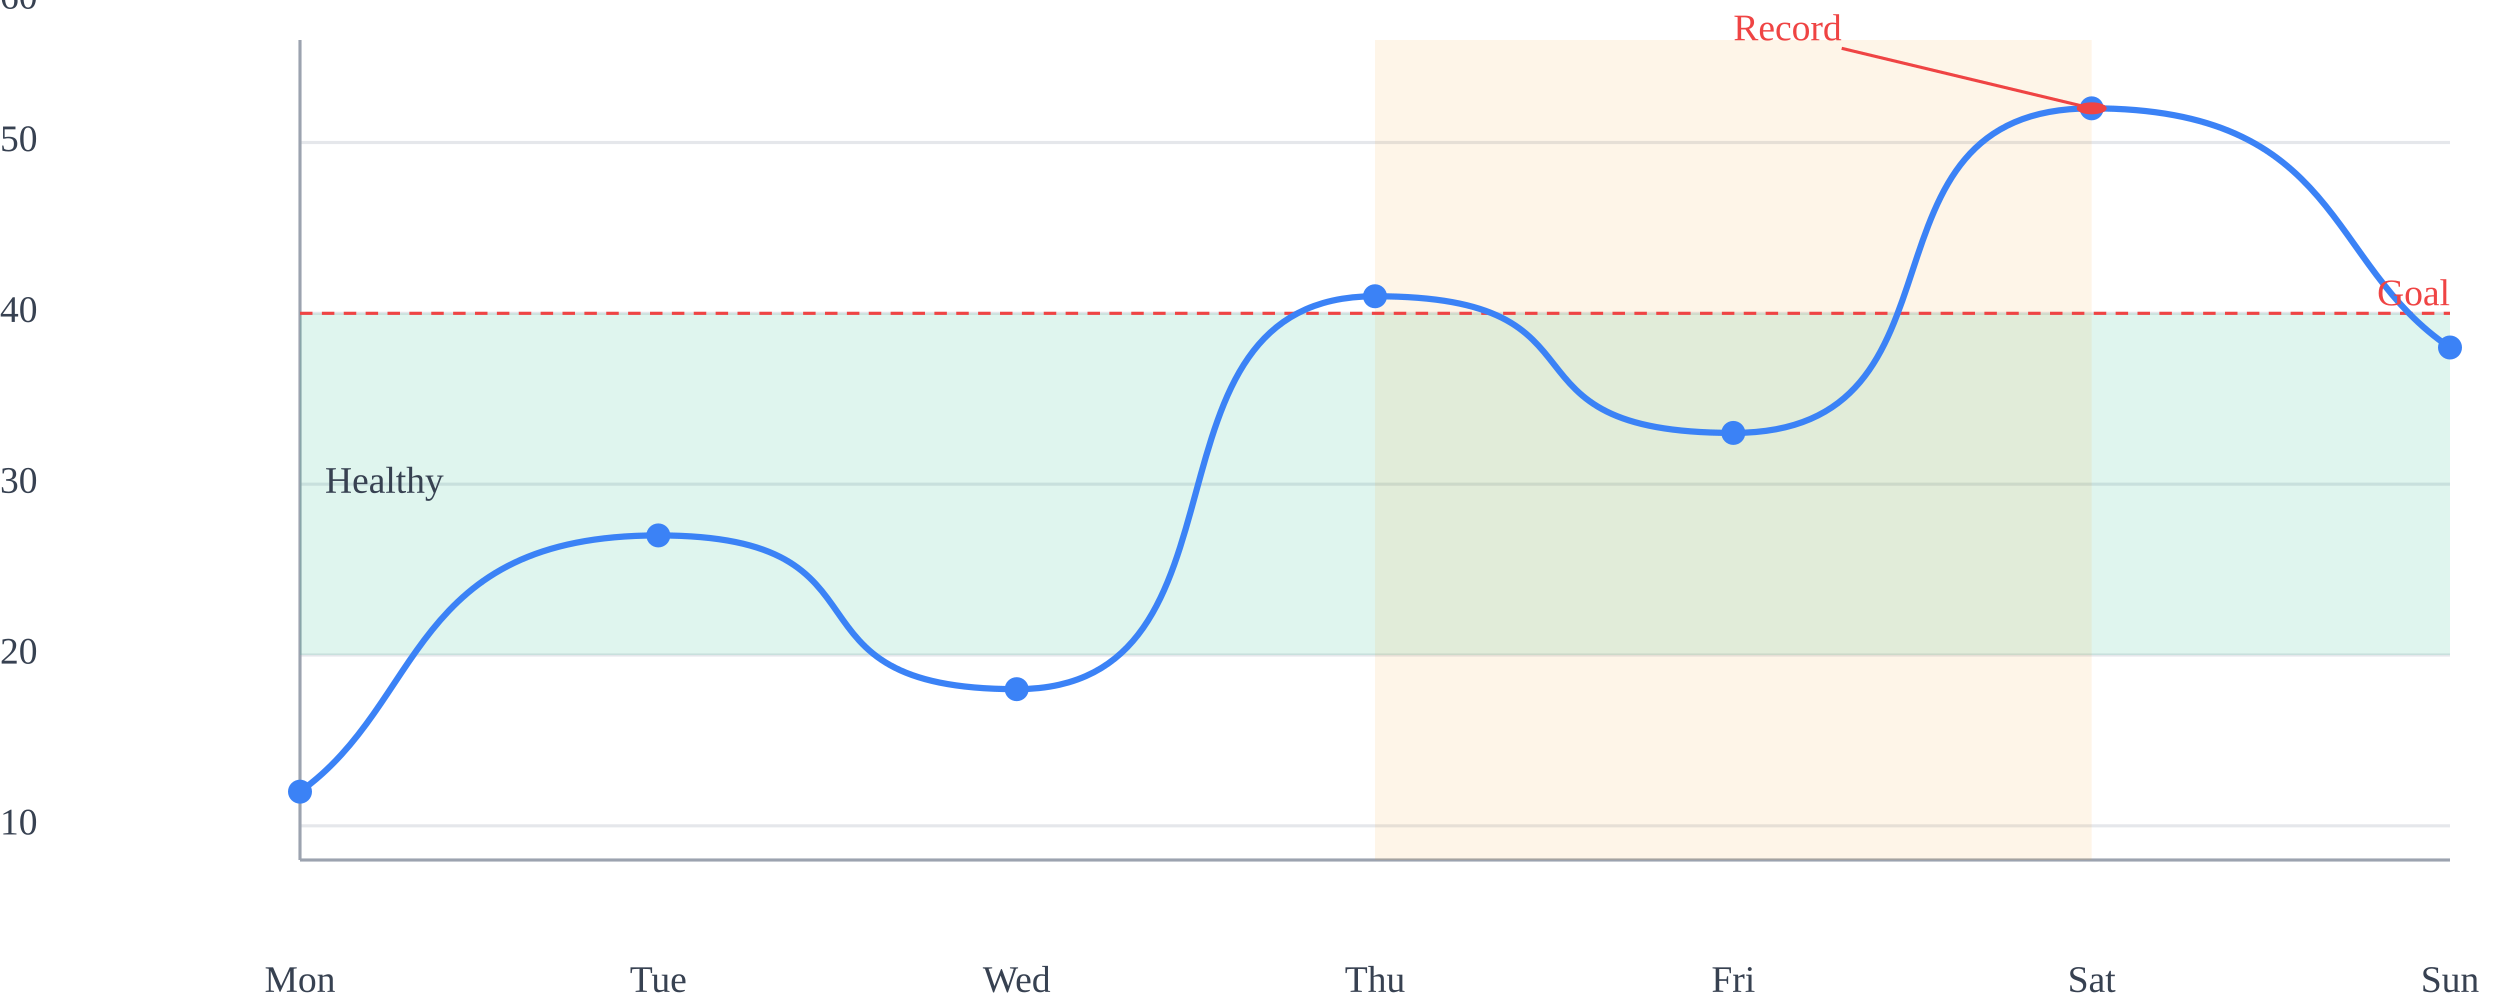
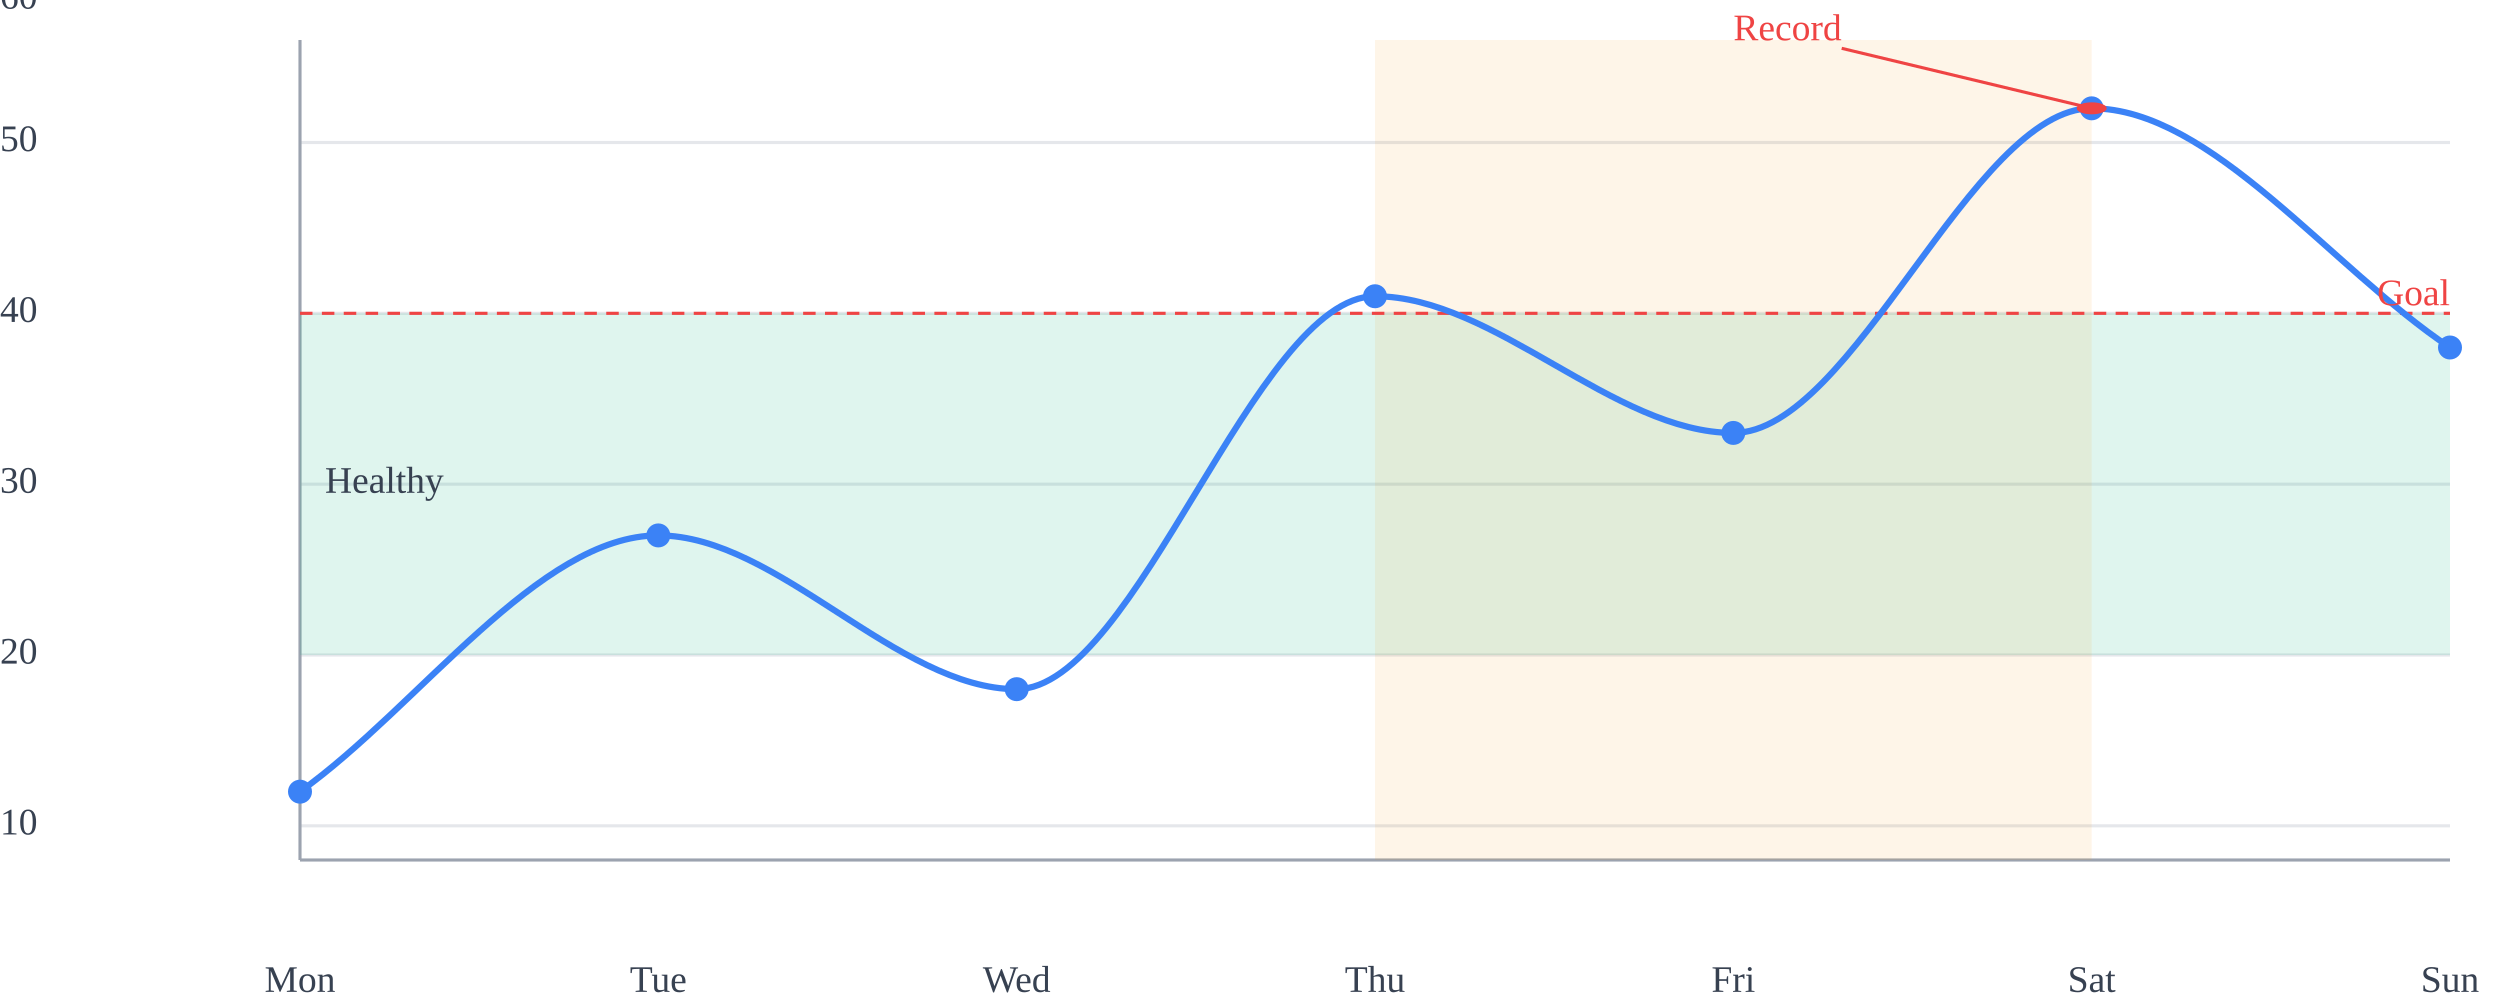
<svg xmlns="http://www.w3.org/2000/svg" width="800" height="320" viewBox="0 0 800 320">
  <svg x="0" y="0" width="800" height="320" viewBox="0 0 100 100" preserveAspectRatio="none">
    <line x1="12" x2="98" y1="82.583" y2="82.583" stroke="#e5e7eb" stroke-width="1" vector-effect="non-scaling-stroke" />
    <line x1="12" x2="98" y1="65.5" y2="65.5" stroke="#e5e7eb" stroke-width="1" vector-effect="non-scaling-stroke" />
    <line x1="12" x2="98" y1="48.417" y2="48.417" stroke="#e5e7eb" stroke-width="1" vector-effect="non-scaling-stroke" />
    <line x1="12" x2="98" y1="31.333" y2="31.333" stroke="#e5e7eb" stroke-width="1" vector-effect="non-scaling-stroke" />
    <line x1="12" x2="98" y1="14.25" y2="14.25" stroke="#e5e7eb" stroke-width="1" vector-effect="non-scaling-stroke" />
    <line x1="12" x2="98" y1="-2.833" y2="-2.833" stroke="#e5e7eb" stroke-width="1" vector-effect="non-scaling-stroke" />
    <line x1="12" x2="12" y1="4" y2="86" stroke="#9ca3af" stroke-width="1" vector-effect="non-scaling-stroke" />
    <line x1="12" x2="98" y1="86" y2="86" stroke="#9ca3af" stroke-width="1" vector-effect="non-scaling-stroke" />
    <rect class="svgraph-annotation-band" x="12" y="31.333" width="86" height="34.167" fill="#10b98122" />
    <rect class="svgraph-annotation-zone" x="55" y="4" width="28.667" height="82" fill="#f59e0b18" />
    <line class="svgraph-annotation-ref" x1="12" y1="31.333" x2="98" y2="31.333" stroke="#ef4444" stroke-width="1" vector-effect="non-scaling-stroke" stroke-dasharray="4,3" />
-     <path class="series-0" d="M12,79.167 C17.017,70.198 16.3,53.542 26.333,53.542 C36.367,53.542 30.633,68.917 40.667,68.917 C50.7,68.917 44.967,29.625 55,29.625 C65.033,29.625 59.3,43.292 69.333,43.292 C79.367,43.292 73.633,10.833 83.667,10.833 C93.7,10.833 92.983,26.379 98,34.75" fill="none" stroke="#3b82f6" stroke-width="2" stroke-linecap="round" stroke-linejoin="round" vector-effect="non-scaling-stroke" />
+     <path class="series-0" d="M12,79.167 C16.778,70.625 21.556,53.542 26.333,53.542 C31.111,53.542 35.889,68.917 40.667,68.917 C45.444,68.917 50.222,29.625 55,29.625 C59.778,29.625 64.556,43.292 69.333,43.292 C74.111,43.292 78.889,10.833 83.667,10.833 C88.444,10.833 93.222,26.778 98,34.75" fill="none" stroke="#3b82f6" stroke-width="2" stroke-linecap="round" stroke-linejoin="round" vector-effect="non-scaling-stroke" />
    <g class="series-0">
      <ellipse cx="12" cy="79.167" rx="0.48" ry="1.2" fill="#3b82f6" />
      <ellipse id="svgraph-32-s0-pt-0" cx="12" cy="79.167" rx="1.6" ry="4" fill="transparent" tabindex="0" />
    </g>
    <g class="series-0">
      <ellipse cx="26.333" cy="53.542" rx="0.48" ry="1.2" fill="#3b82f6" />
      <ellipse id="svgraph-32-s0-pt-1" cx="26.333" cy="53.542" rx="1.6" ry="4" fill="transparent" tabindex="0" />
    </g>
    <g class="series-0">
      <ellipse cx="40.667" cy="68.917" rx="0.48" ry="1.2" fill="#3b82f6" />
      <ellipse id="svgraph-32-s0-pt-2" cx="40.667" cy="68.917" rx="1.6" ry="4" fill="transparent" tabindex="0" />
    </g>
    <g class="series-0">
      <ellipse cx="55" cy="29.625" rx="0.48" ry="1.2" fill="#3b82f6" />
      <ellipse id="svgraph-32-s0-pt-3" cx="55" cy="29.625" rx="1.6" ry="4" fill="transparent" tabindex="0" />
    </g>
    <g class="series-0">
      <ellipse cx="69.333" cy="43.292" rx="0.48" ry="1.2" fill="#3b82f6" />
      <ellipse id="svgraph-32-s0-pt-4" cx="69.333" cy="43.292" rx="1.6" ry="4" fill="transparent" tabindex="0" />
    </g>
    <g class="series-0">
      <ellipse cx="83.667" cy="10.833" rx="0.48" ry="1.2" fill="#3b82f6" />
      <ellipse id="svgraph-32-s0-pt-5" cx="83.667" cy="10.833" rx="1.6" ry="4" fill="transparent" tabindex="0" />
    </g>
    <g class="series-0">
      <ellipse cx="98" cy="34.75" rx="0.48" ry="1.2" fill="#3b82f6" />
      <ellipse id="svgraph-32-s0-pt-6" cx="98" cy="34.75" rx="1.6" ry="4" fill="transparent" tabindex="0" />
    </g>
    <line class="svgraph-annotation-callout" x1="83.667" y1="10.833" x2="73.667" y2="4.833" stroke="#ef4444" stroke-width="1" vector-effect="non-scaling-stroke" />
    <circle class="svgraph-annotation-callout" cx="83.667" cy="10.833" r="0.6" fill="#ef4444" />
  </svg>
  <text x="0" y="264.267" font-family="inherit" font-size="12" fill="#374151" text-anchor="start" dominant-baseline="middle">10</text>
  <text x="0" y="209.6" font-family="inherit" font-size="12" fill="#374151" text-anchor="start" dominant-baseline="middle">20</text>
  <text x="0" y="154.933" font-family="inherit" font-size="12" fill="#374151" text-anchor="start" dominant-baseline="middle">30</text>
  <text x="0" y="100.267" font-family="inherit" font-size="12" fill="#374151" text-anchor="start" dominant-baseline="middle">40</text>
  <text x="0" y="45.6" font-family="inherit" font-size="12" fill="#374151" text-anchor="start" dominant-baseline="middle">50</text>
  <text x="0" y="0" font-family="inherit" font-size="12" fill="#374151" text-anchor="start" dominant-baseline="middle">60</text>
  <text x="96" y="320" font-family="inherit" font-size="12" fill="#374151" text-anchor="middle" dominant-baseline="text-after-edge">Mon</text>
  <text x="210.666" y="320" font-family="inherit" font-size="12" fill="#374151" text-anchor="middle" dominant-baseline="text-after-edge">Tue</text>
  <text x="325.334" y="320" font-family="inherit" font-size="12" fill="#374151" text-anchor="middle" dominant-baseline="text-after-edge">Wed</text>
  <text x="440" y="320" font-family="inherit" font-size="12" fill="#374151" text-anchor="middle" dominant-baseline="text-after-edge">Thu</text>
  <text x="554.666" y="320" font-family="inherit" font-size="12" fill="#374151" text-anchor="middle" dominant-baseline="text-after-edge">Fri</text>
  <text x="669.334" y="320" font-family="inherit" font-size="12" fill="#374151" text-anchor="middle" dominant-baseline="text-after-edge">Sat</text>
  <text x="784" y="320" font-family="inherit" font-size="12" fill="#374151" text-anchor="middle" dominant-baseline="text-after-edge">Sun</text>
  <text x="104" y="154.933" font-family="inherit" font-size="12" fill="#374151" text-anchor="start" dominant-baseline="middle">Healthy</text>
  <text x="784" y="100.267" font-family="inherit" font-size="12" fill="#ef4444" text-anchor="end" dominant-baseline="text-after-edge">Goal</text>
  <text x="589.334" y="15.467" font-family="inherit" font-size="12" fill="#ef4444" text-anchor="end" dominant-baseline="text-after-edge">Record</text>
</svg>
